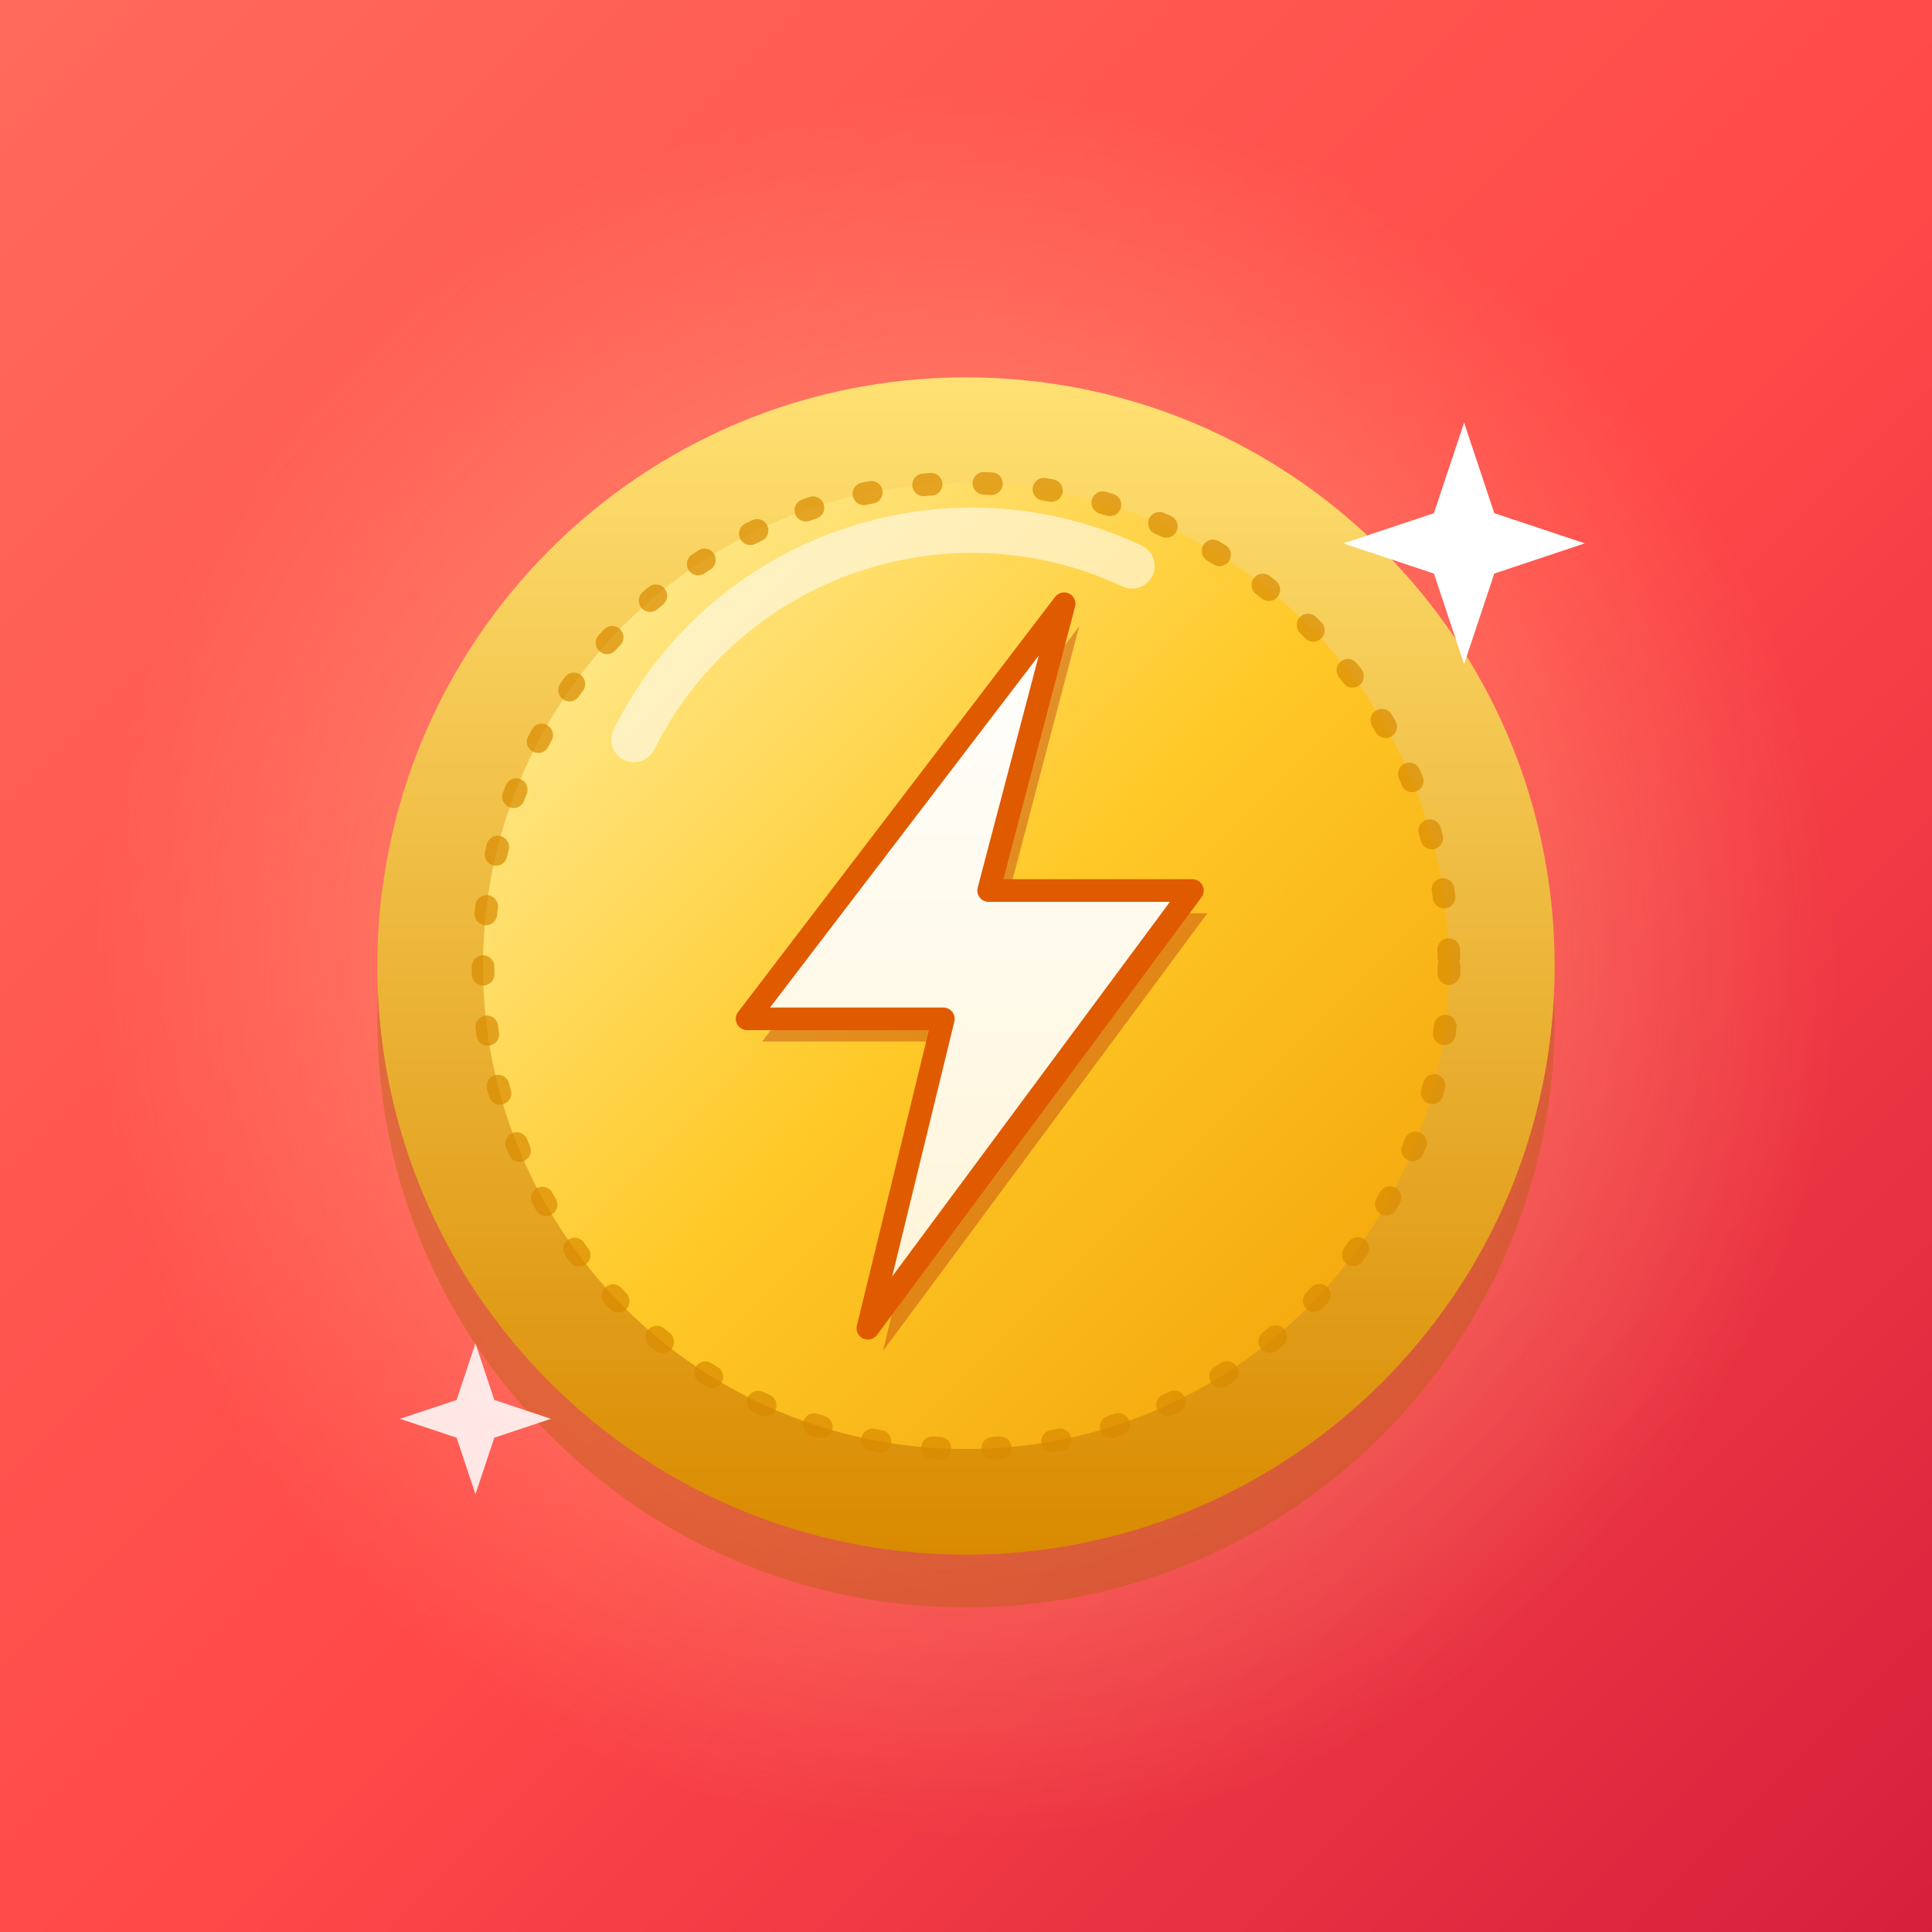
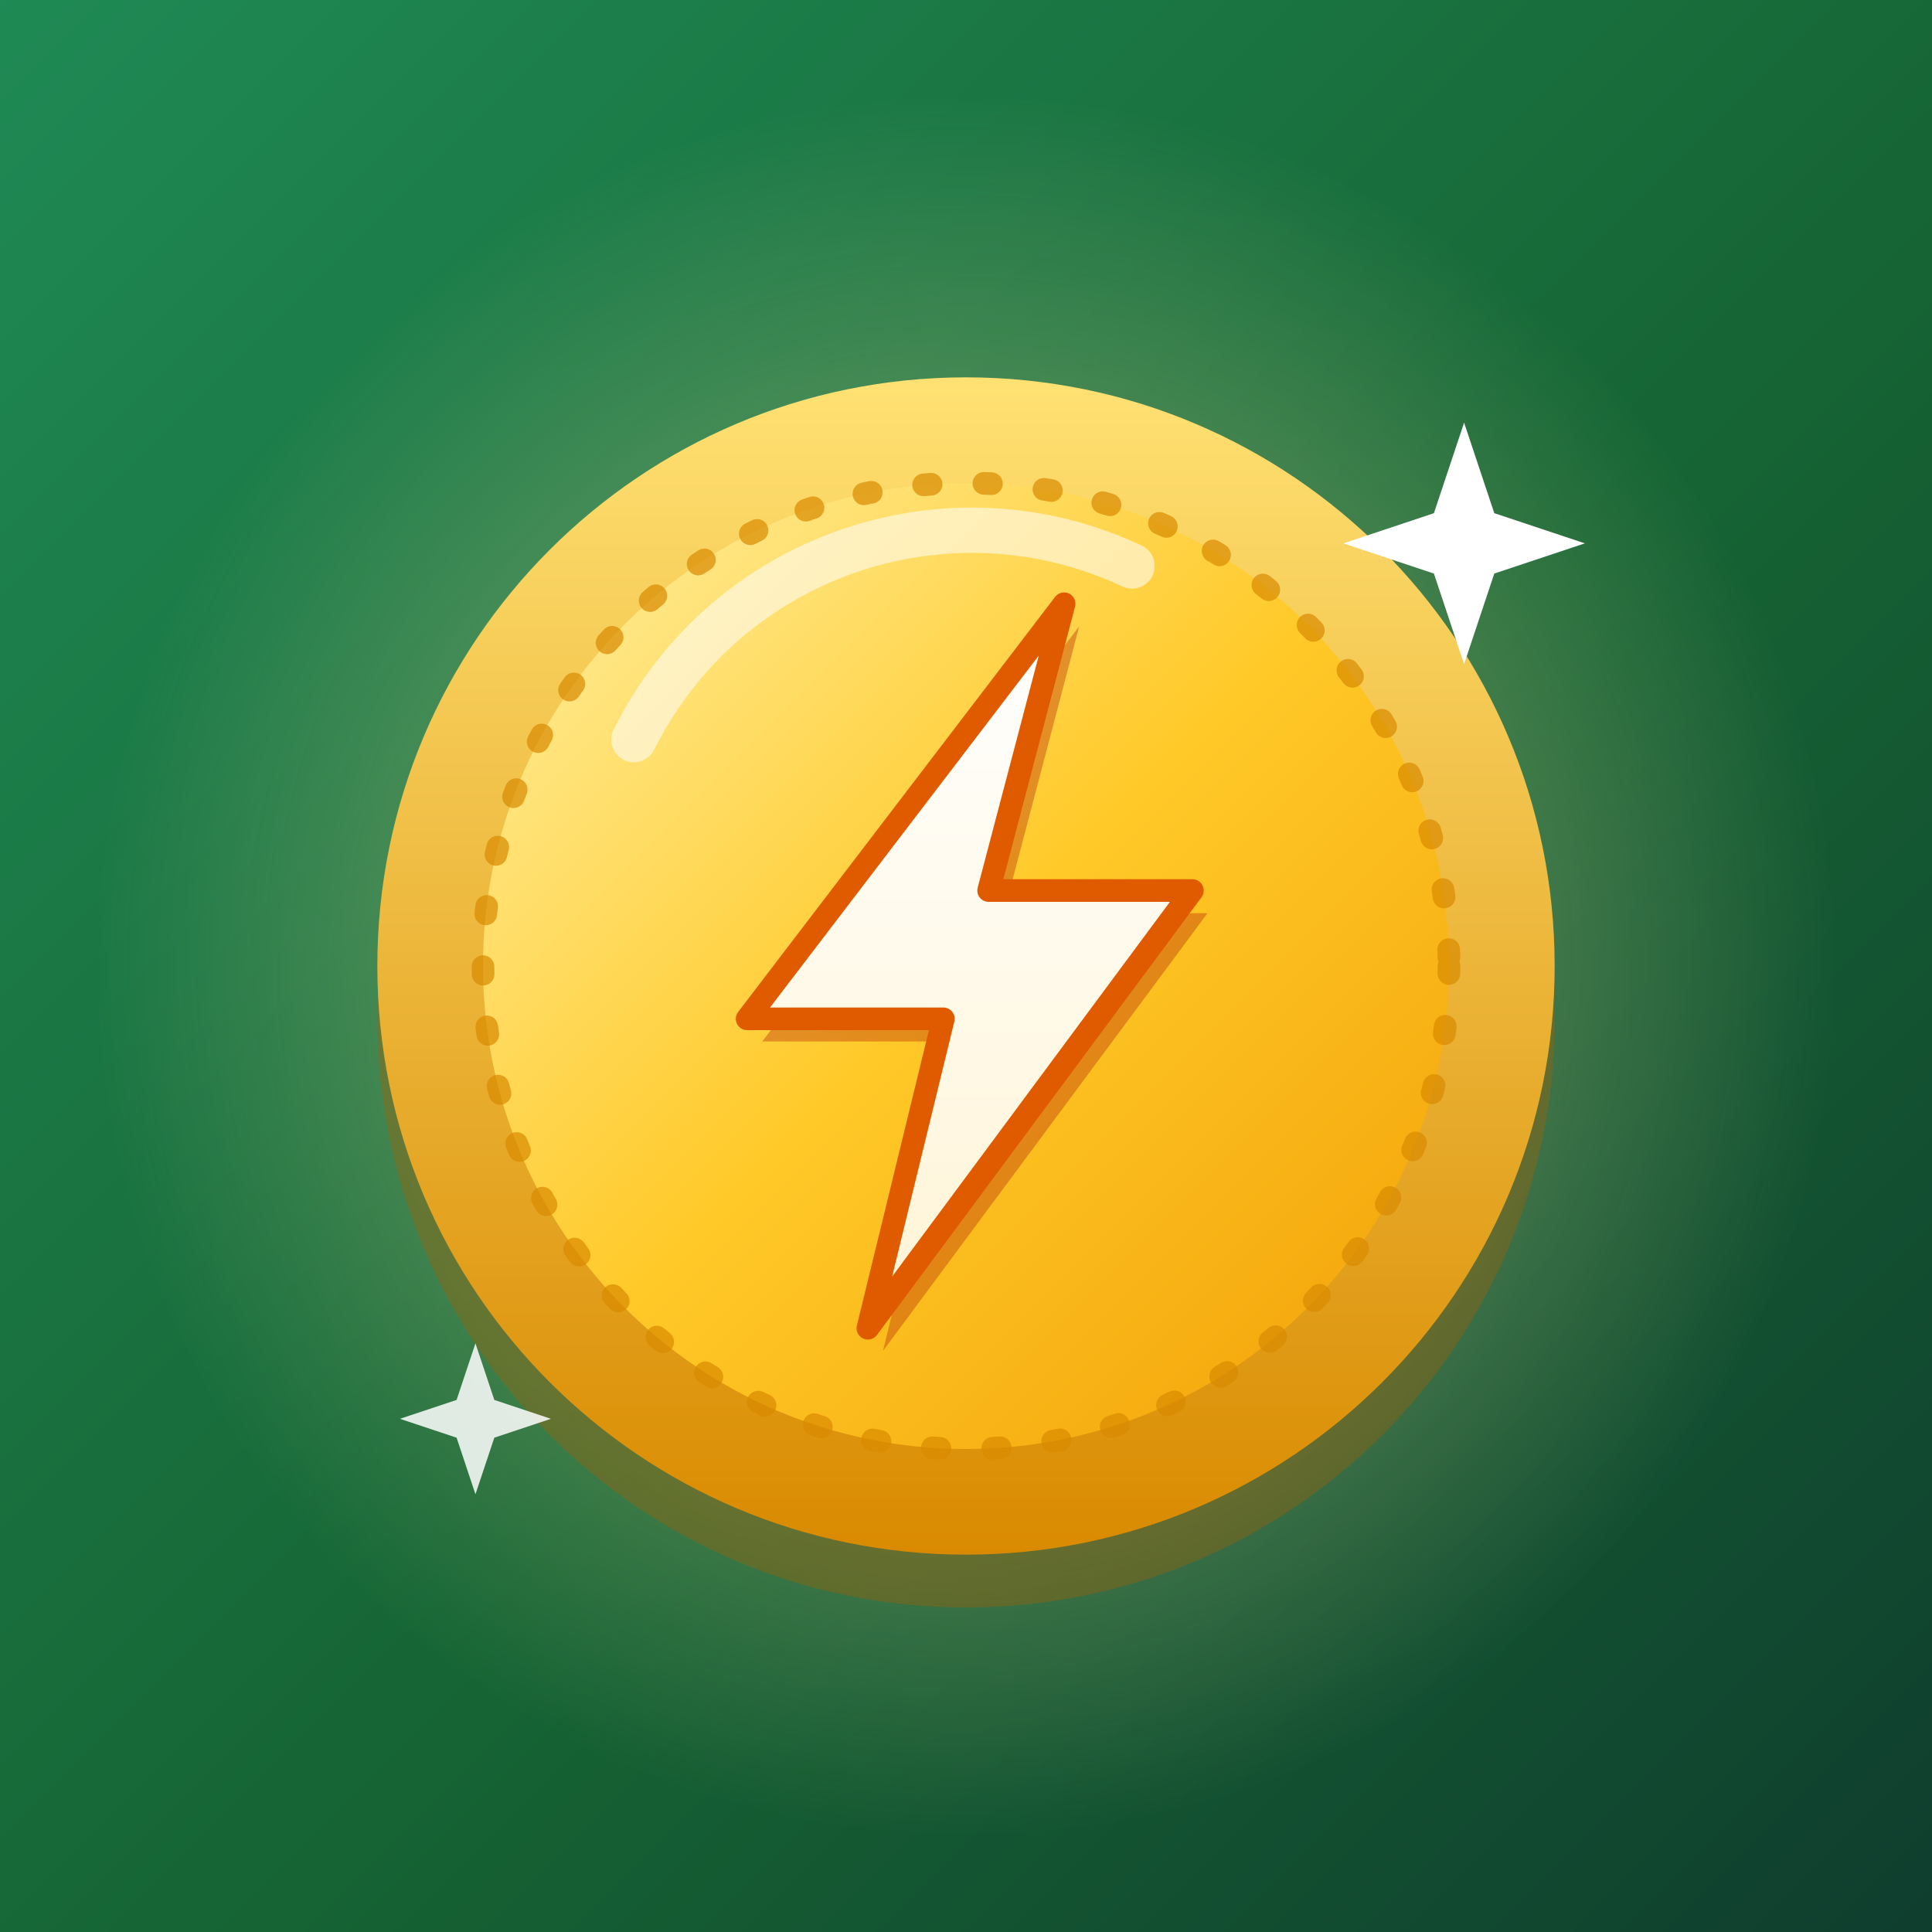
<svg xmlns="http://www.w3.org/2000/svg" viewBox="0 0 512 512" width="512" height="512">
  <defs>
    <linearGradient id="bg" x1="0" y1="0" x2="1" y2="1">
-       <stop offset="0" stop-color="#ff6b5b" />
-       <stop offset="0.55" stop-color="#ff4848" />
-       <stop offset="1" stop-color="#d61f3c" />
+       <stop offset="0" stop-color="#1f8a55" />
+       <stop offset="0.55" stop-color="#166534" />
+       <stop offset="1" stop-color="#0f3d2e" />
    </linearGradient>
    <radialGradient id="glow" cx="0.5" cy="0.5" r="0.5">
      <stop offset="0" stop-color="#ffe9a8" stop-opacity="0.55" />
      <stop offset="1" stop-color="#ffe9a8" stop-opacity="0" />
    </radialGradient>
    <linearGradient id="rim" x1="0" y1="0" x2="0" y2="1">
      <stop offset="0" stop-color="#ffe173" />
      <stop offset="1" stop-color="#d98a00" />
    </linearGradient>
    <linearGradient id="face" x1="0" y1="0" x2="1" y2="1">
      <stop offset="0" stop-color="#fff2a8" />
      <stop offset="0.5" stop-color="#ffc928" />
      <stop offset="1" stop-color="#f29f05" />
    </linearGradient>
    <linearGradient id="bolt" x1="0" y1="0" x2="0" y2="1">
      <stop offset="0" stop-color="#ffffff" />
      <stop offset="1" stop-color="#fff4d6" />
    </linearGradient>
  </defs>
  <rect width="512" height="512" fill="url(#bg)" />
  <circle cx="256" cy="256" r="230" fill="url(#glow)" />
  <circle cx="256" cy="270" r="156" fill="#a85f00" opacity="0.35" />
  <circle cx="256" cy="256" r="156" fill="url(#rim)" />
  <circle cx="256" cy="256" r="128" fill="url(#face)" />
  <circle cx="256" cy="256" r="128" fill="none" stroke="#d98a00" stroke-width="6" stroke-dasharray="2 14" stroke-linecap="round" opacity="0.7" />
  <path d="M168 196 A100 100 0 0 1 300 150" fill="none" stroke="#ffffff" stroke-width="12" stroke-linecap="round" opacity="0.55" />
  <path d="M282 160 L198 270 H250 L230 352 L316 236 H262 Z" fill="#c2410c" transform="translate(4 6)" opacity="0.45" />
  <path d="M282 160 L198 270 H250 L230 352 L316 236 H262 Z" fill="url(#bolt)" stroke="#e05a00" stroke-width="6" stroke-linejoin="round" />
  <path d="M388 112 L396 136 L420 144 L396 152 L388 176 L380 152 L356 144 L380 136 Z" fill="#ffffff" />
  <path d="M126 356 L131 371 L146 376 L131 381 L126 396 L121 381 L106 376 L121 371 Z" fill="#ffffff" opacity="0.85" />
</svg>
